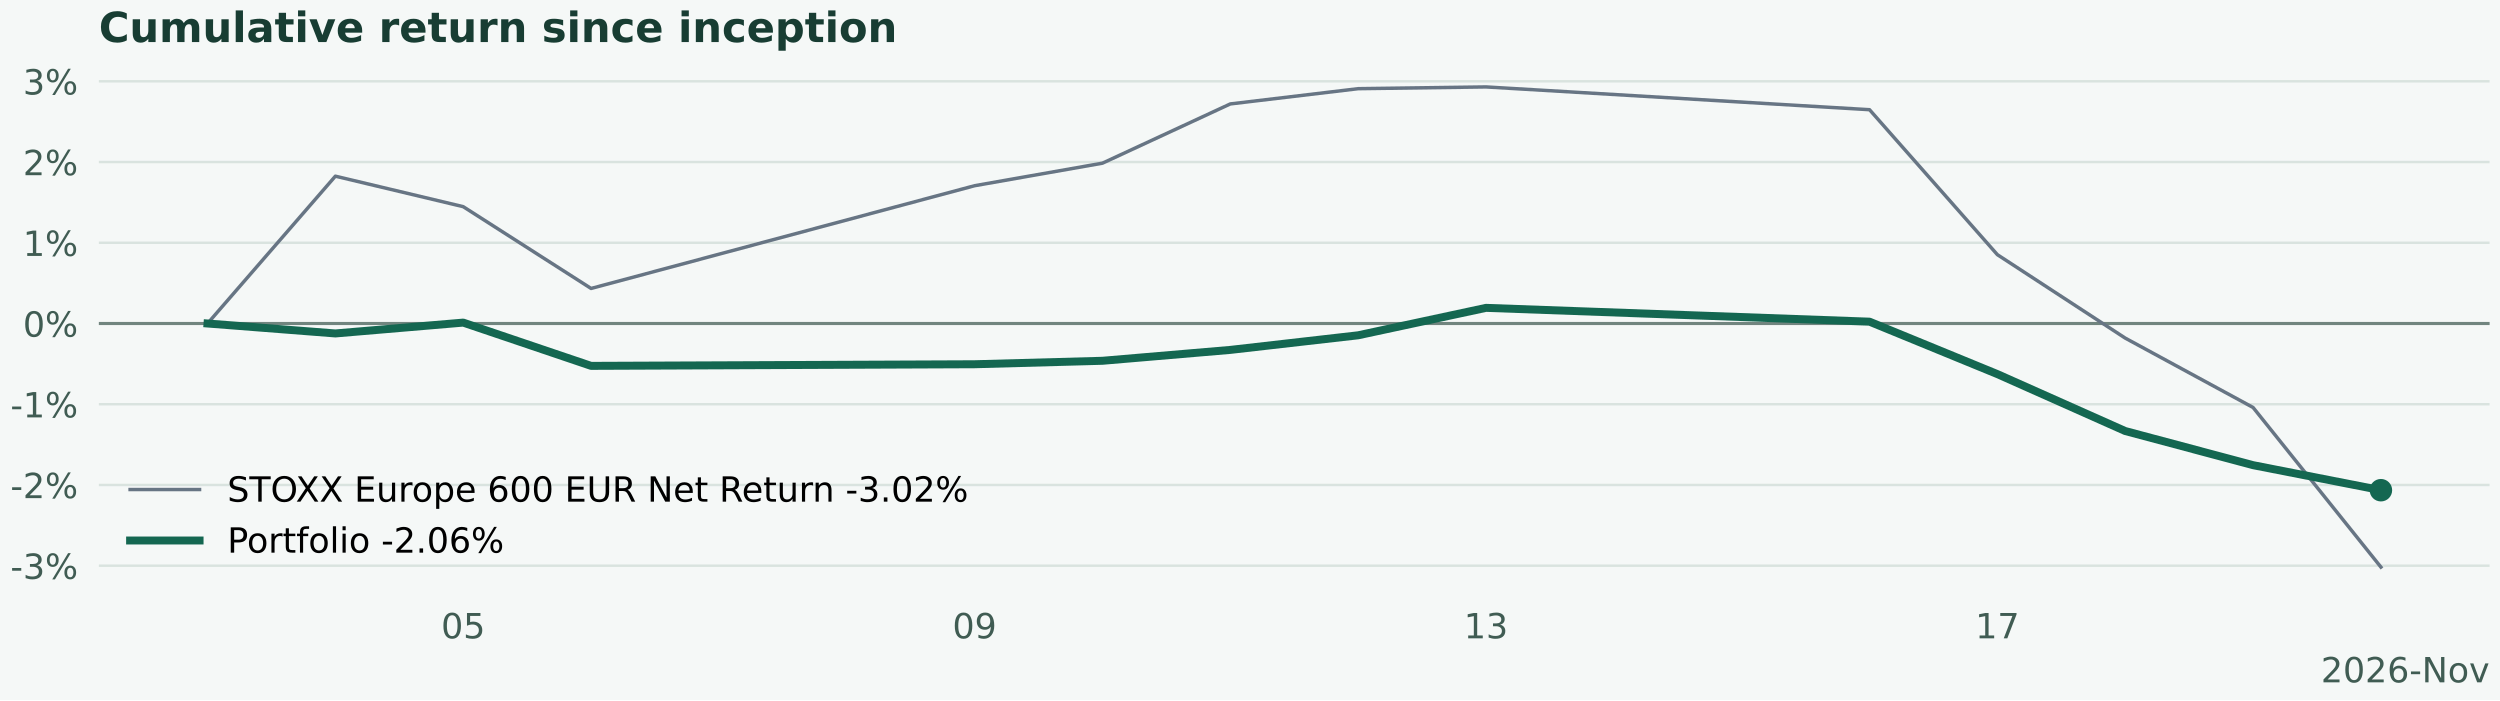
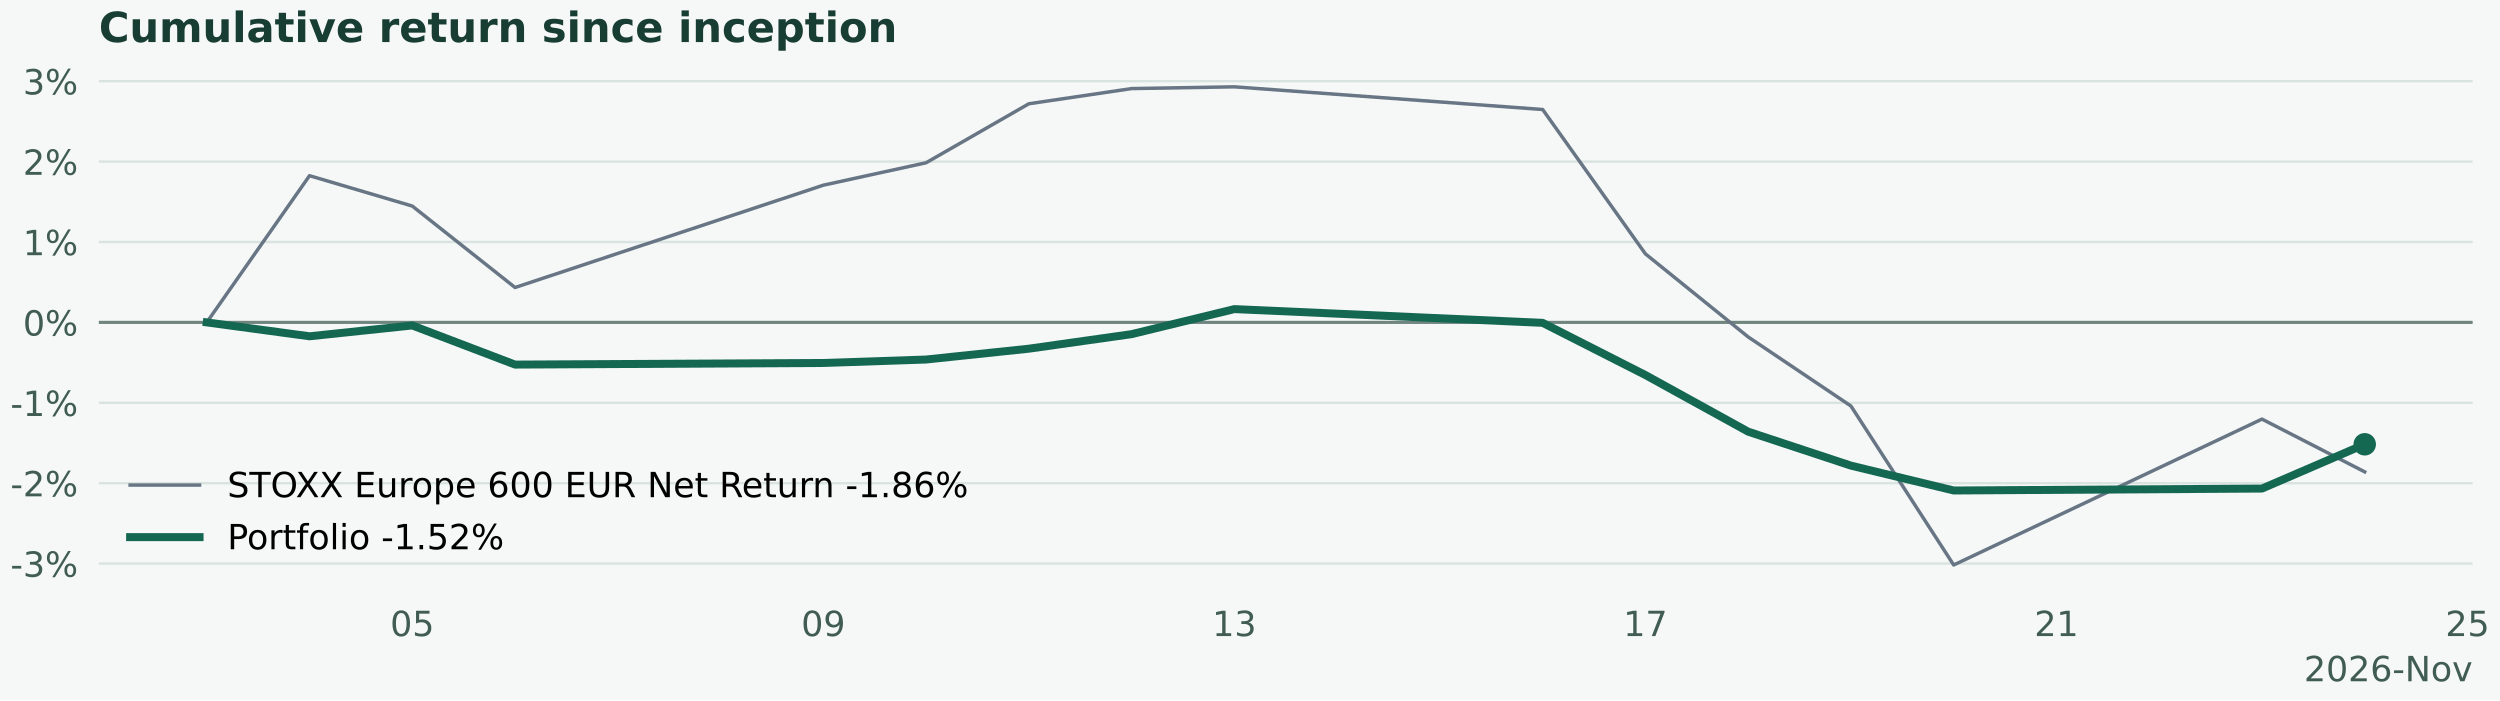
<svg xmlns="http://www.w3.org/2000/svg" xmlns:xlink="http://www.w3.org/1999/xlink" width="720pt" height="201.6pt" viewBox="0 0 720 201.6" version="1.1">
  <defs>
    <style type="text/css">*{stroke-linejoin: round; stroke-linecap: butt}</style>
  </defs>
  <g id="figure_1">
    <g id="patch_1">
      <path d="M 0 201.6  L 720 201.6  L 720 0  L 0 0  z " style="fill: #f5f8f7" />
    </g>
    <g id="axes_1">
      <g id="patch_2">
-         <path d="M 28.472 170.244  L 717 170.244  L 717 18.118  L 28.472 18.118  z " style="fill: #f5f8f7" />
+         <path d="M 28.472 169.6  L 712.116 169.6  L 712.116 18.118  L 28.472 18.118  z " style="fill: #f5f8f7" />
      </g>
      <g id="matplotlib.axis_1">
        <g id="xtick_1">
          <g id="line2d_1" />
          <g id="text_1">
-             <text style="font-size: 10px; font-family: 'DejaVu Sans'; text-anchor: middle; fill: #405c53" x="133.408" y="183.842" transform="rotate(-0 133.4081 183.8419)">05</text>
+             <text style="font-size: 10px; font-family: 'DejaVu Sans'; text-anchor: middle; fill: #405c53" x="118.737" y="183.197" transform="rotate(-0 118.7368 183.1974)">05</text>
          </g>
        </g>
        <g id="xtick_2">
          <g id="line2d_2" />
          <g id="text_2">
-             <text style="font-size: 10px; font-family: 'DejaVu Sans'; text-anchor: middle; fill: #405c53" x="280.687" y="183.842" transform="rotate(-0 280.6868 183.8419)">09</text>
+             <text style="font-size: 10px; font-family: 'DejaVu Sans'; text-anchor: middle; fill: #405c53" x="237.117" y="183.197" transform="rotate(-0 237.1168 183.1974)">09</text>
          </g>
        </g>
        <g id="xtick_3">
          <g id="line2d_3" />
          <g id="text_3">
-             <text style="font-size: 10px; font-family: 'DejaVu Sans'; text-anchor: middle; fill: #405c53" x="427.965" y="183.842" transform="rotate(-0 427.9654 183.8419)">13</text>
+             <text style="font-size: 10px; font-family: 'DejaVu Sans'; text-anchor: middle; fill: #405c53" x="355.497" y="183.197" transform="rotate(-0 355.4968 183.1974)">13</text>
          </g>
        </g>
        <g id="xtick_4">
          <g id="line2d_4" />
          <g id="text_4">
-             <text style="font-size: 10px; font-family: 'DejaVu Sans'; text-anchor: middle; fill: #405c53" x="575.244" y="183.842" transform="rotate(-0 575.2441 183.8419)">17</text>
+             <text style="font-size: 10px; font-family: 'DejaVu Sans'; text-anchor: middle; fill: #405c53" x="473.877" y="183.197" transform="rotate(-0 473.8767 183.1974)">17</text>
          </g>
        </g>
-         <g id="text_5">
-           <text style="font-size: 10px; font-family: 'DejaVu Sans'; text-anchor: end; fill: #405c53" x="717" y="196.52" transform="rotate(-0 716.9998 196.5201)">2026-Nov</text>
+         <g id="xtick_5">
+           <g id="line2d_5" />
+           <g id="text_5">
+             <text style="font-size: 10px; font-family: 'DejaVu Sans'; text-anchor: middle; fill: #405c53" x="592.257" y="183.197" transform="rotate(-0 592.2567 183.1974)">21</text>
+           </g>
+         </g>
+         <g id="xtick_6">
+           <g id="line2d_6" />
+           <g id="text_6">
+             <text style="font-size: 10px; font-family: 'DejaVu Sans'; text-anchor: middle; fill: #405c53" x="710.637" y="183.197" transform="rotate(-0 710.6367 183.1974)">25</text>
+           </g>
+         </g>
+         <g id="text_7">
+           <text style="font-size: 10px; font-family: 'DejaVu Sans'; text-anchor: end; fill: #405c53" x="712.116" y="196.197" transform="rotate(-0 712.1164 196.1974)">2026-Nov</text>
        </g>
      </g>
      <g id="matplotlib.axis_2">
        <g id="ytick_1">
-           <g id="line2d_5">
-             <path d="M 28.472 162.924  L 717 162.924  " clip-path="url(#p1dea03461d)" style="fill: none; stroke: #d9e3df; stroke-width: 0.7; stroke-linecap: square" />
+           <g id="line2d_7">
+             <path d="M 28.472 162.311  L 712.116 162.311  " clip-path="url(#pa5feb6eab3)" style="fill: none; stroke: #d9e3df; stroke-width: 0.7; stroke-linecap: square" />
          </g>
-           <g id="line2d_6" />
-           <g id="text_6">
-             <text style="font-size: 10px; font-family: 'DejaVu Sans'; text-anchor: end; fill: #405c53" x="22.472" y="166.723" transform="rotate(-0 22.47211 166.7232)">-3%</text>
+           <g id="line2d_8" />
+           <g id="text_8">
+             <text style="font-size: 10px; font-family: 'DejaVu Sans'; text-anchor: end; fill: #405c53" x="22.472" y="166.11" transform="rotate(-0 22.47211 166.1101)">-3%</text>
          </g>
        </g>
        <g id="ytick_2">
-           <g id="line2d_7">
-             <path d="M 28.472 139.672  L 717 139.672  " clip-path="url(#p1dea03461d)" style="fill: none; stroke: #d9e3df; stroke-width: 0.7; stroke-linecap: square" />
+           <g id="line2d_9">
+             <path d="M 28.472 139.157  L 712.116 139.157  " clip-path="url(#pa5feb6eab3)" style="fill: none; stroke: #d9e3df; stroke-width: 0.7; stroke-linecap: square" />
          </g>
-           <g id="line2d_8" />
-           <g id="text_7">
-             <text style="font-size: 10px; font-family: 'DejaVu Sans'; text-anchor: end; fill: #405c53" x="22.472" y="143.471" transform="rotate(-0 22.47211 143.471)">-2%</text>
+           <g id="line2d_10" />
+           <g id="text_9">
+             <text style="font-size: 10px; font-family: 'DejaVu Sans'; text-anchor: end; fill: #405c53" x="22.472" y="142.956" transform="rotate(-0 22.47211 142.9562)">-2%</text>
          </g>
        </g>
        <g id="ytick_3">
-           <g id="line2d_9">
-             <path d="M 28.472 116.42  L 717 116.42  " clip-path="url(#p1dea03461d)" style="fill: none; stroke: #d9e3df; stroke-width: 0.7; stroke-linecap: square" />
+           <g id="line2d_11">
+             <path d="M 28.472 116.004  L 712.116 116.004  " clip-path="url(#pa5feb6eab3)" style="fill: none; stroke: #d9e3df; stroke-width: 0.7; stroke-linecap: square" />
          </g>
-           <g id="line2d_10" />
-           <g id="text_8">
-             <text style="font-size: 10px; font-family: 'DejaVu Sans'; text-anchor: end; fill: #405c53" x="22.472" y="120.219" transform="rotate(-0 22.47211 120.2188)">-1%</text>
+           <g id="line2d_12" />
+           <g id="text_10">
+             <text style="font-size: 10px; font-family: 'DejaVu Sans'; text-anchor: end; fill: #405c53" x="22.472" y="119.802" transform="rotate(-0 22.47211 119.8024)">-1%</text>
          </g>
        </g>
        <g id="ytick_4">
-           <g id="line2d_11">
-             <path d="M 28.472 93.167  L 717 93.167  " clip-path="url(#p1dea03461d)" style="fill: none; stroke: #d9e3df; stroke-width: 0.7; stroke-linecap: square" />
+           <g id="line2d_13">
+             <path d="M 28.472 92.85  L 712.116 92.85  " clip-path="url(#pa5feb6eab3)" style="fill: none; stroke: #d9e3df; stroke-width: 0.7; stroke-linecap: square" />
          </g>
-           <g id="line2d_12" />
-           <g id="text_9">
-             <text style="font-size: 10px; font-family: 'DejaVu Sans'; text-anchor: end; fill: #405c53" x="22.472" y="96.967" transform="rotate(-0 22.47211 96.96659)">0%</text>
+           <g id="line2d_14" />
+           <g id="text_11">
+             <text style="font-size: 10px; font-family: 'DejaVu Sans'; text-anchor: end; fill: #405c53" x="22.472" y="96.649" transform="rotate(-0 22.47211 96.64861)">0%</text>
          </g>
        </g>
        <g id="ytick_5">
-           <g id="line2d_13">
-             <path d="M 28.472 69.915  L 717 69.915  " clip-path="url(#p1dea03461d)" style="fill: none; stroke: #d9e3df; stroke-width: 0.7; stroke-linecap: square" />
+           <g id="line2d_15">
+             <path d="M 28.472 69.696  L 712.116 69.696  " clip-path="url(#pa5feb6eab3)" style="fill: none; stroke: #d9e3df; stroke-width: 0.7; stroke-linecap: square" />
          </g>
-           <g id="line2d_14" />
-           <g id="text_10">
-             <text style="font-size: 10px; font-family: 'DejaVu Sans'; text-anchor: end; fill: #405c53" x="22.472" y="73.714" transform="rotate(-0 22.47211 73.71438)">1%</text>
+           <g id="line2d_16" />
+           <g id="text_12">
+             <text style="font-size: 10px; font-family: 'DejaVu Sans'; text-anchor: end; fill: #405c53" x="22.472" y="73.495" transform="rotate(-0 22.47211 73.4948)">1%</text>
          </g>
        </g>
        <g id="ytick_6">
-           <g id="line2d_15">
-             <path d="M 28.472 46.663  L 717 46.663  " clip-path="url(#p1dea03461d)" style="fill: none; stroke: #d9e3df; stroke-width: 0.7; stroke-linecap: square" />
+           <g id="line2d_17">
+             <path d="M 28.472 46.542  L 712.116 46.542  " clip-path="url(#pa5feb6eab3)" style="fill: none; stroke: #d9e3df; stroke-width: 0.7; stroke-linecap: square" />
          </g>
-           <g id="line2d_16" />
-           <g id="text_11">
-             <text style="font-size: 10px; font-family: 'DejaVu Sans'; text-anchor: end; fill: #405c53" x="22.472" y="50.462" transform="rotate(-0 22.47211 50.46216)">2%</text>
+           <g id="line2d_18" />
+           <g id="text_13">
+             <text style="font-size: 10px; font-family: 'DejaVu Sans'; text-anchor: end; fill: #405c53" x="22.472" y="50.341" transform="rotate(-0 22.47211 50.34098)">2%</text>
          </g>
        </g>
        <g id="ytick_7">
-           <g id="line2d_17">
-             <path d="M 28.472 23.411  L 717 23.411  " clip-path="url(#p1dea03461d)" style="fill: none; stroke: #d9e3df; stroke-width: 0.7; stroke-linecap: square" />
+           <g id="line2d_19">
+             <path d="M 28.472 23.388  L 712.116 23.388  " clip-path="url(#pa5feb6eab3)" style="fill: none; stroke: #d9e3df; stroke-width: 0.7; stroke-linecap: square" />
          </g>
-           <g id="line2d_18" />
-           <g id="text_12">
-             <text style="font-size: 10px; font-family: 'DejaVu Sans'; text-anchor: end; fill: #405c53" x="22.472" y="27.21" transform="rotate(-0 22.47211 27.20995)">3%</text>
+           <g id="line2d_20" />
+           <g id="text_14">
+             <text style="font-size: 10px; font-family: 'DejaVu Sans'; text-anchor: end; fill: #405c53" x="22.472" y="27.187" transform="rotate(-0 22.47211 27.18717)">3%</text>
          </g>
        </g>
      </g>
-       <g id="line2d_19">
-         <path d="M 28.472 93.167  L 717 93.167  " clip-path="url(#p1dea03461d)" style="fill: none; stroke: #71857f; stroke-width: 0.9; stroke-linecap: square" />
+       <g id="line2d_21">
+         <path d="M 28.472 92.85  L 712.116 92.85  " clip-path="url(#pa5feb6eab3)" style="fill: none; stroke: #71857f; stroke-width: 0.9; stroke-linecap: square" />
      </g>
-       <g id="line2d_20">
-         <path d="M 59.769 93.167  L 96.588 50.738  L 133.408 59.523  L 170.228 83.074  L 280.687 53.483  L 317.506 46.994  L 354.326 29.932  L 391.146 25.54  L 427.965 25.033  L 538.424 31.593  L 575.244 73.347  L 612.064 97.376  L 648.883 117.352  L 685.703 163.329  " clip-path="url(#p1dea03461d)" style="fill: none; stroke: #677584; stroke-width: 1; stroke-linecap: square" />
+       <g id="line2d_22">
+         <path d="M 59.547 92.85  L 89.142 50.6  L 118.737 59.347  L 148.332 82.799  L 237.117 53.334  L 266.712 46.872  L 296.307 29.882  L 325.902 25.509  L 355.497 25.004  L 444.282 31.536  L 473.877 73.113  L 503.472 97.041  L 533.067 116.932  L 562.662 162.714  L 651.447 120.703  L 681.042 135.898  " clip-path="url(#pa5feb6eab3)" style="fill: none; stroke: #677584; stroke-linecap: square" />
      </g>
-       <g id="line2d_21">
-         <path d="M 59.769 93.167  L 96.588 96.034  L 133.408 92.909  L 170.228 105.371  L 280.687 104.902  L 317.506 103.906  L 354.326 100.772  L 391.146 96.566  L 427.965 88.662  L 538.424 92.642  L 575.244 107.742  L 612.064 124.139  L 648.883 133.968  L 685.703 141.179  " clip-path="url(#p1dea03461d)" style="fill: none; stroke: #146751; stroke-width: 2.3; stroke-linecap: square" />
+       <g id="line2d_23">
+         <path d="M 59.547 92.85  L 89.142 96.851  L 118.737 93.73  L 148.332 105.002  L 237.117 104.535  L 266.712 103.543  L 296.307 100.422  L 325.902 96.234  L 355.497 89.02  L 444.282 92.98  L 473.877 108.01  L 503.472 124.321  L 533.067 134.102  L 562.662 141.262  L 651.447 140.706  L 681.042 127.957  " clip-path="url(#pa5feb6eab3)" style="fill: none; stroke: #146751; stroke-width: 2.3; stroke-linecap: square" />
      </g>
      <g id="PathCollection_1">
        <defs>
          <path id="m798de15d95" d="M 0 2.739  C 0.726 2.739 1.423 2.45 1.936 1.936  C 2.45 1.423 2.739 0.726 2.739 0  C 2.739 -0.726 2.45 -1.423 1.936 -1.936  C 1.423 -2.45 0.726 -2.739 0 -2.739  C -0.726 -2.739 -1.423 -2.45 -1.936 -1.936  C -2.45 -1.423 -2.739 -0.726 -2.739 0  C -2.739 0.726 -2.45 1.423 -1.936 1.936  C -1.423 2.45 -0.726 2.739 0 2.739  z " style="stroke: #146751" />
        </defs>
-         <g clip-path="url(#p1dea03461d)">
-           <use xlink:href="#m798de15d95" x="685.703" y="141.179" style="fill: #146751; stroke: #146751" />
+         <g clip-path="url(#pa5feb6eab3)">
+           <use xlink:href="#m798de15d95" x="681.042" y="127.957" style="fill: #146751; stroke: #146751" />
        </g>
      </g>
-       <g id="text_13">
+       <g id="text_15">
        <text style="font-weight: 700; font-size: 12px; font-family: 'DejaVu Sans'; text-anchor: start; fill: #183d33" x="28.472" y="12.118" transform="rotate(-0 28.47211 12.11837)">Cumulative return since inception</text>
      </g>
      <g id="legend_1">
-         <g id="line2d_22">
-           <path d="M 37.472 140.986  L 47.472 140.986  L 57.472 140.986  " style="fill: none; stroke: #677584; stroke-width: 1; stroke-linecap: square" />
+         <g id="line2d_24">
+           <path d="M 37.472 139.697  L 47.472 139.697  L 57.472 139.697  " style="fill: none; stroke: #677584; stroke-linecap: square" />
        </g>
-         <g id="text_14">
-           <text style="font-size: 10px; font-family: 'DejaVu Sans'; text-anchor: start" x="65.472" y="144.486" transform="rotate(-0 65.47212 144.4857)">STOXX Europe 600 EUR Net Return  -3.02%</text>
+         <g id="text_16">
+           <text style="font-size: 10px; font-family: 'DejaVu Sans'; text-anchor: start" x="65.472" y="143.197" transform="rotate(-0 65.47212 143.1966)">STOXX Europe 600 EUR Net Return  -1.86%</text>
        </g>
-         <g id="line2d_23">
-           <path d="M 37.472 155.664  L 47.472 155.664  L 57.472 155.664  " style="fill: none; stroke: #146751; stroke-width: 2.3; stroke-linecap: square" />
+         <g id="line2d_25">
+           <path d="M 37.472 154.697  L 47.472 154.697  L 57.472 154.697  " style="fill: none; stroke: #146751; stroke-width: 2.3; stroke-linecap: square" />
        </g>
-         <g id="text_15">
-           <text style="font-size: 10px; font-family: 'DejaVu Sans'; text-anchor: start" x="65.472" y="159.164" transform="rotate(-0 65.47212 159.1638)">Portfolio  -2.06%</text>
+         <g id="text_17">
+           <text style="font-size: 10px; font-family: 'DejaVu Sans'; text-anchor: start" x="65.472" y="158.197" transform="rotate(-0 65.47212 158.1974)">Portfolio  -1.52%</text>
        </g>
      </g>
    </g>
  </g>
  <defs>
-     <clipPath id="p1dea03461d">
-       <rect x="28.472" y="18.118" width="688.528" height="152.125" />
+     <clipPath id="pa5feb6eab3">
+       <rect x="28.472" y="18.118" width="683.644" height="151.481" />
    </clipPath>
  </defs>
</svg>
